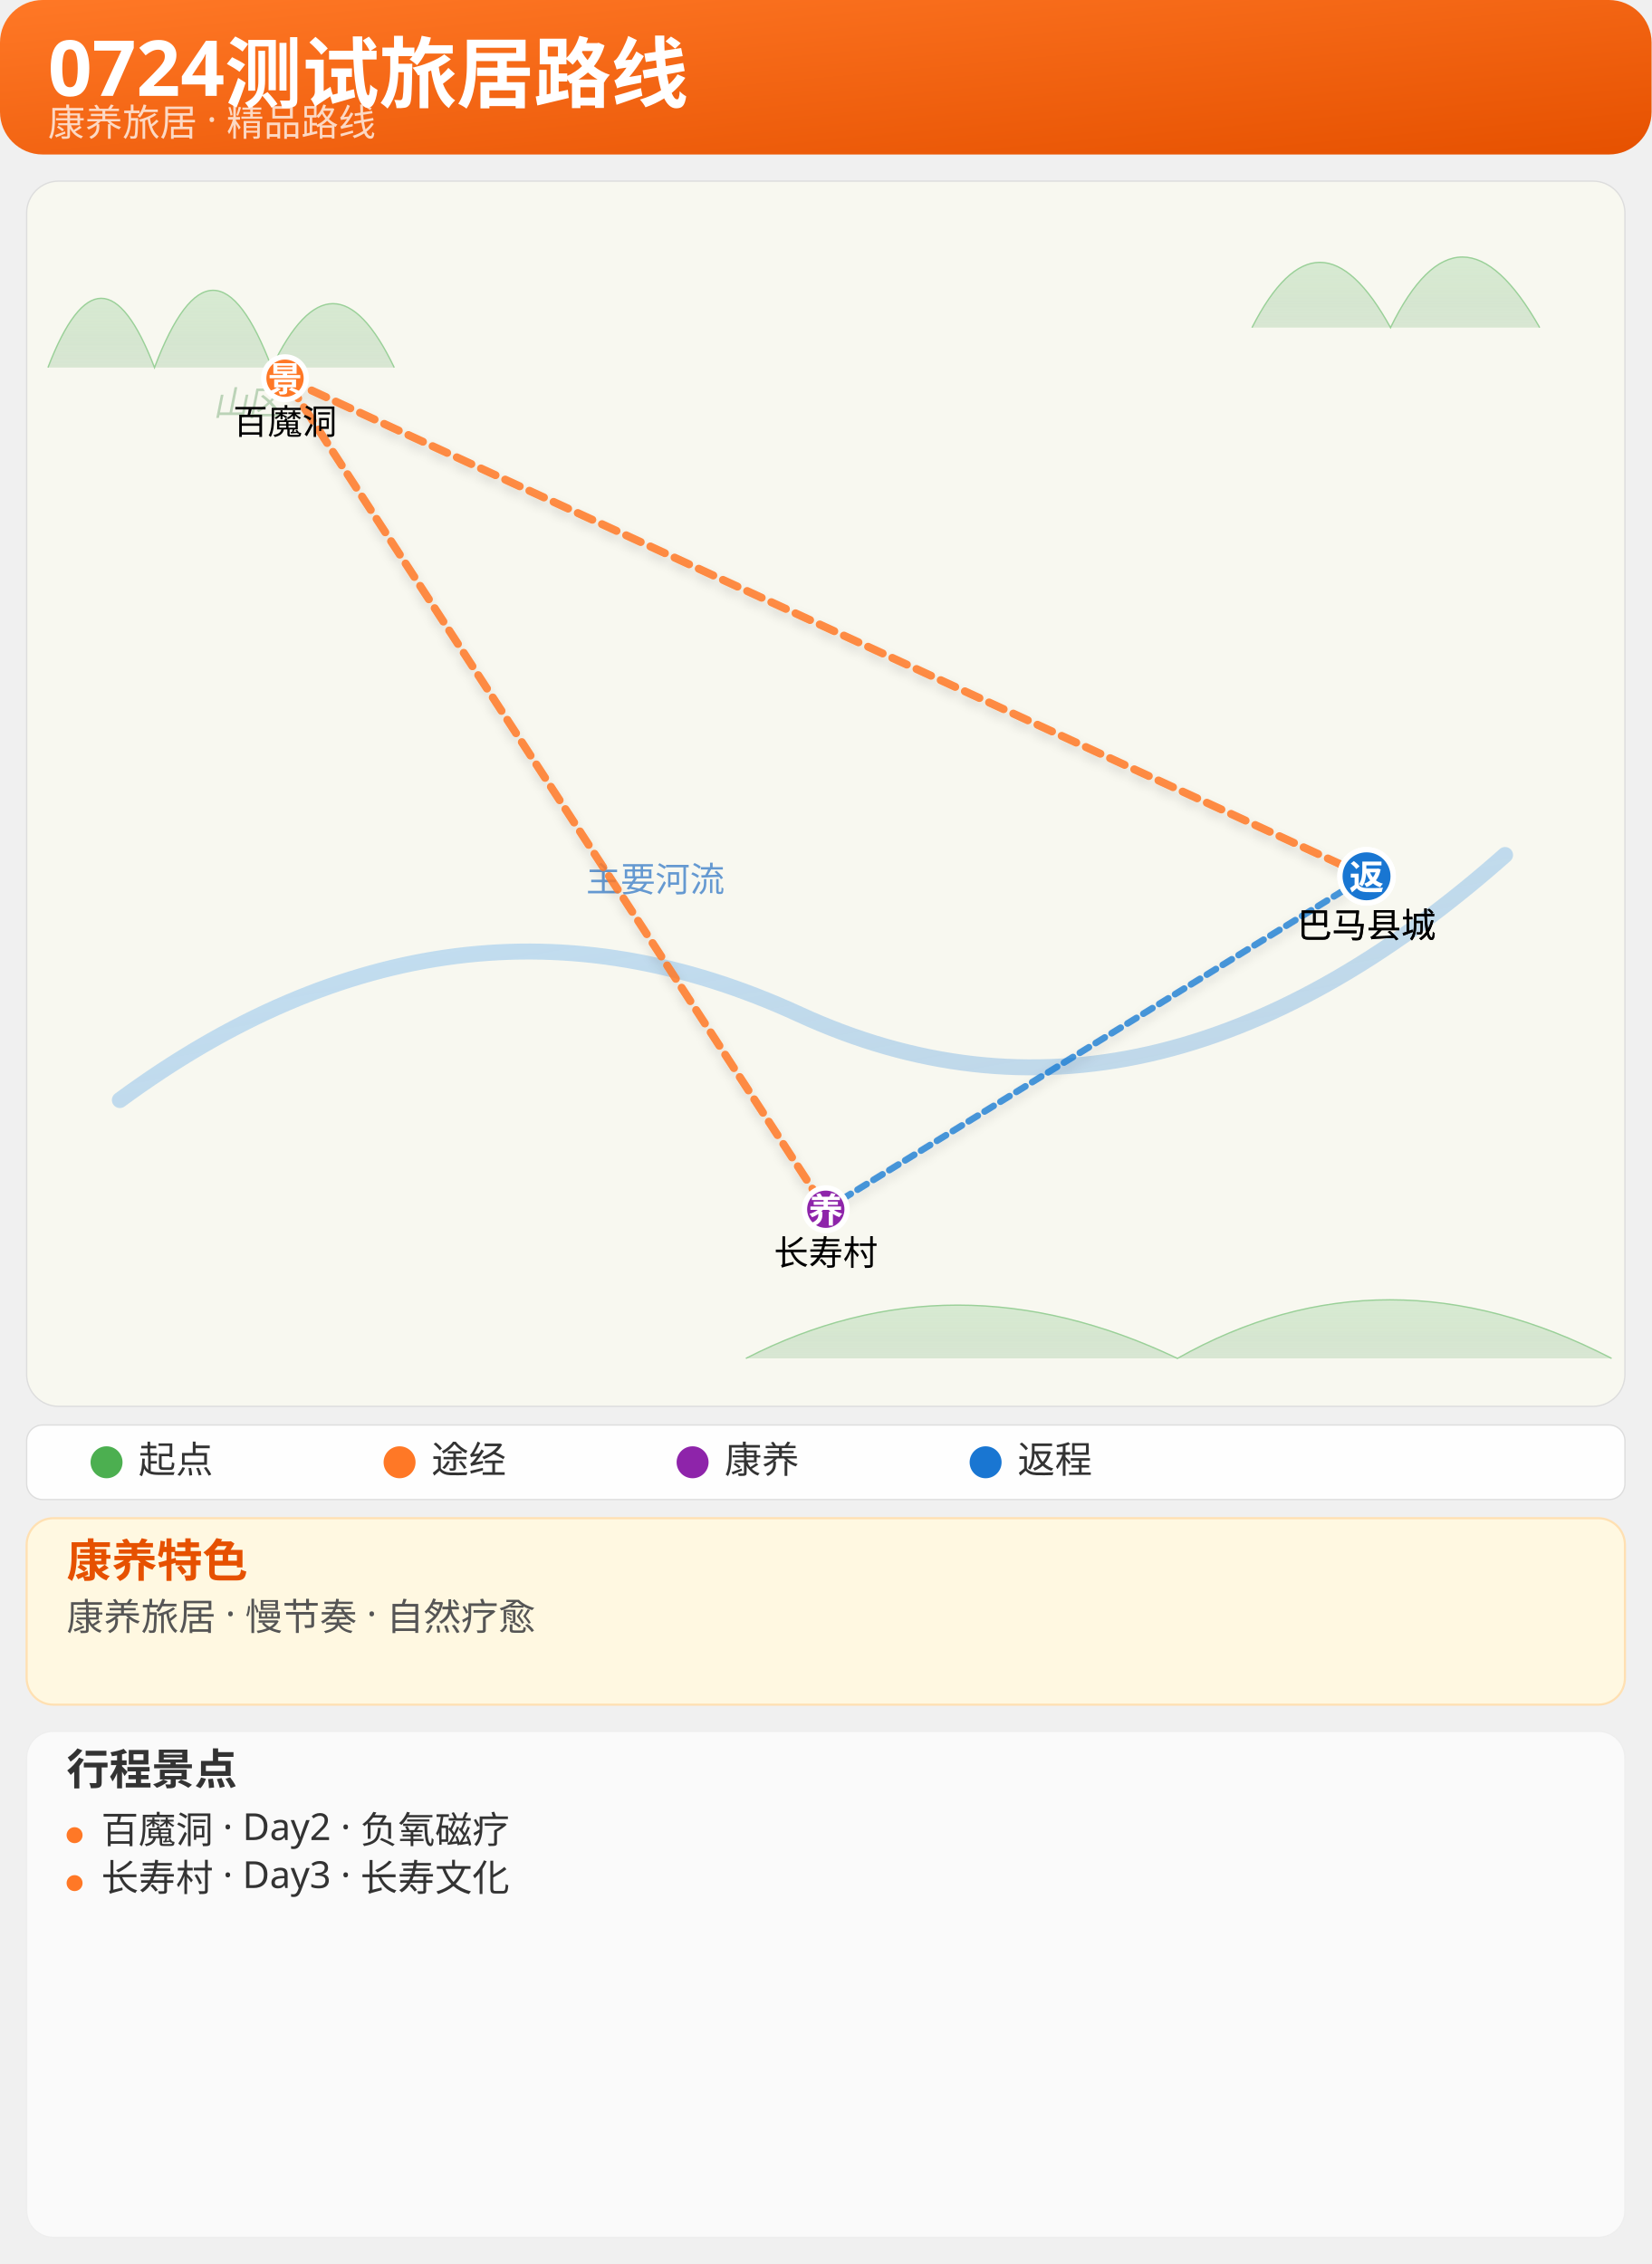
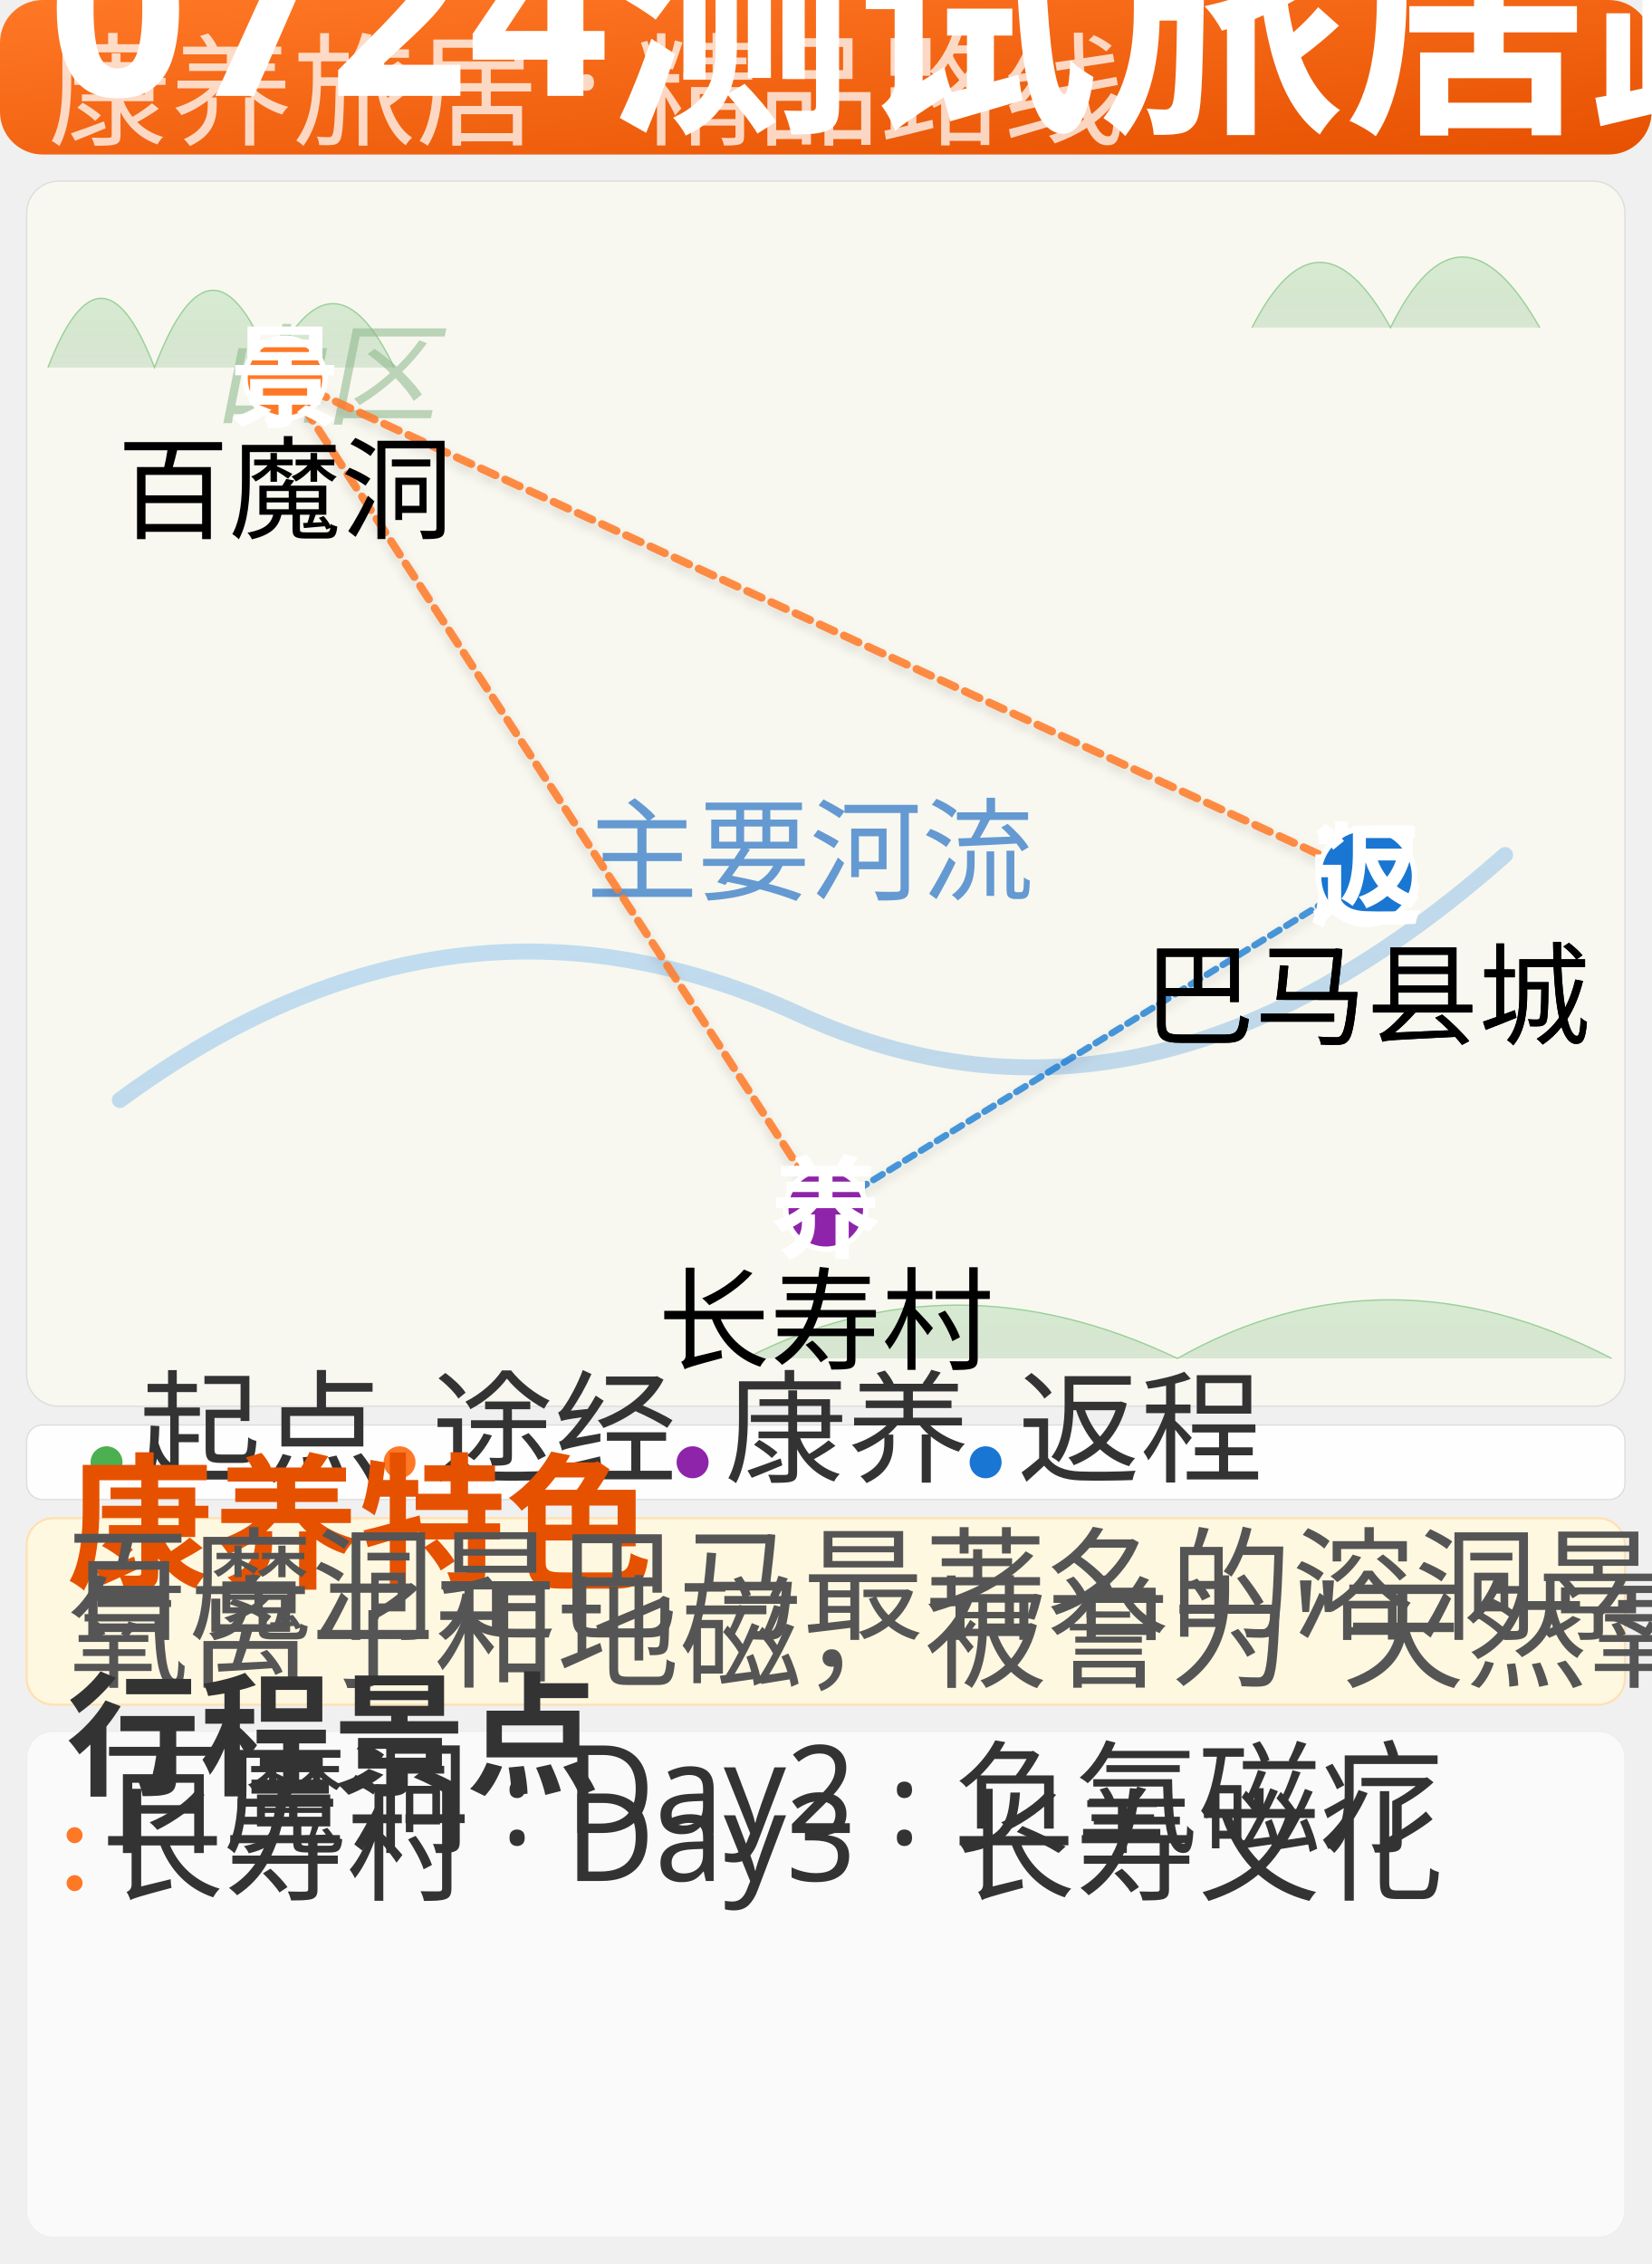
<svg xmlns="http://www.w3.org/2000/svg" viewBox="0 0 620 850" data-route-id="jtd_2070305000000000266" data-version="elder" data-route-name="0724测试旅居路线" data-center-lat="24.1250" data-center-lng="107.1500" style="width:100%;max-width:620px;background:linear-gradient(180deg,#F5F0E8 0%,#E8F4E8 100%);border-radius:16px;font-family:'PingFang SC','Microsoft YaHei',sans-serif">
  <defs>
    <linearGradient id="boundaryGrad" x1="0" y1="0" x2="1" y2="1">
      <stop offset="0%" stop-color="#E8F5E9" stop-opacity="0.95" />
      <stop offset="100%" stop-color="#C8E6C9" stop-opacity="0.8" />
    </linearGradient>
    <linearGradient id="riverGrad" x1="0" y1="0" x2="1" y2="1">
      <stop offset="0%" stop-color="#64B5F6" stop-opacity="0.7" />
      <stop offset="100%" stop-color="#1976D2" stop-opacity="0.5" />
    </linearGradient>
    <linearGradient id="hillGrad" x1="0" y1="0" x2="0" y2="1">
      <stop offset="0%" stop-color="#81C784" stop-opacity="0.5" />
      <stop offset="100%" stop-color="#388E3C" stop-opacity="0.3" />
    </linearGradient>
    <linearGradient id="heroGrad" x1="0" y1="0" x2="1" y2="1">
      <stop offset="0%" stop-color="#FF7826" />
      <stop offset="100%" stop-color="#E65100" />
    </linearGradient>
    <filter id="shadow">
      <feDropShadow dx="0" dy="2" stdDeviation="2" flood-color="#000" flood-opacity="0.15" />
    </filter>
  </defs>
  <rect x="0" y="0" width="620" height="58" rx="16" fill="url(#heroGrad)" />
-   <text x="18" y="36" fill="#fff" font-size="29" font-weight="bold">0724测试旅居路线</text>
-   <text x="18" y="51" fill="rgba(255,255,255,0.75)" font-size="14">康养旅居 · 精品路线</text>
+   <text x="18" y="36" fill="#fff" font-size="92" font-weight="bold">0724测试旅居路线</text>
+   <text x="18" y="51" fill="rgba(255,255,255,0.75)" font-size="46">康养旅居 · 精品路线</text>
  <rect x="10" y="68" width="600" height="460" rx="12" fill="#F8F8F0" stroke="#DDD" stroke-width="0.5" />
  <g class="mountains" opacity="0.55">
    <path d="M18,138 Q38,86 58,138 Q80,80 102,138 Q125,90 148,138" fill="url(#hillGrad)" stroke="#4CAF50" stroke-width="0.5" />
    <path d="M470,123 Q495,74 522,123 Q548,70 578,123" fill="url(#hillGrad)" stroke="#4CAF50" stroke-width="0.5" />
    <path d="M280,510 Q358,470 442,510 Q520,466 605,510" fill="url(#hillGrad)" stroke="#4CAF50" stroke-width="0.5" />
-     <text x="80" y="156" fill="#2E7D32" font-size="13" opacity="0.55" font-style="italic">山区</text>
+     <text x="80" y="156" fill="#2E7D32" font-size="42" opacity="0.55" font-style="italic">山区</text>
  </g>
  <g class="rivers">
    <path d="M45,413 Q170,321 300,380.8 T565,321" fill="none" stroke="url(#riverGrad)" stroke-width="6" stroke-linecap="round" opacity="0.5" />
-     <text x="220" y="334.8" fill="#1565C0" font-size="13" opacity="0.65">主要河流</text>
+     <text x="220" y="334.8" fill="#1565C0" font-size="42" opacity="0.65">主要河流</text>
  </g>
  <g class="route-paths" filter="url(#shadow)">
    <path d="M 513 329 L 107 142 L 310 454" fill="none" stroke="#FF7826" stroke-width="3" stroke-dasharray="6 4" stroke-linecap="round" stroke-linejoin="round" opacity="0.85" />
    <path d="M 310 454 L 513 329" fill="none" stroke="#1976D2" stroke-width="2.5" stroke-dasharray="4 3" stroke-linecap="round" stroke-linejoin="round" opacity="0.75" />
  </g>
  <g class="markers">
    <g class="route-marker" style="cursor:pointer" data-type="arrival" data-day="Day1" data-name="巴马县城" data-plan="抵达" data-lat="24.12" data-lng="107.25" data-spot-desc="抵达" transform="translate(513,329)">
-       <circle r="10" fill="#4CAF50" stroke="#fff" stroke-width="2" />
-       <text text-anchor="middle" dy="5" fill="#fff" font-size="13" font-weight="bold">起</text>
-       <text y="23" text-anchor="middle" font-size="13" fill="#000" font-family="sans-serif">巴马县城</text>
+       <circle class="hit-area" r="32" fill="transparent" pointer-events="all" />
+       <circle r="18" fill="#4CAF50" stroke="#fff" stroke-width="2" />
+       <text text-anchor="middle" dy="15" fill="#fff" font-size="42" font-weight="bold">起</text>
+       <text y="60" text-anchor="middle" font-size="42" fill="#000" font-family="sans-serif">巴马县城</text>
    </g>
-     <g class="route-marker" style="cursor:pointer" data-type="spot" data-day="Day2" data-name="百魔洞" data-plan="负氧磁疗" data-lat="24.15" data-lng="107.05" data-spot-desc="负氧磁疗" transform="translate(107,142)">
-       <circle r="8" fill="#FF7826" stroke="#fff" stroke-width="2" />
-       <text text-anchor="middle" dy="5" fill="#fff" font-size="13" font-weight="bold">景</text>
-       <text y="21" text-anchor="middle" font-size="13" fill="#000" font-family="sans-serif">百魔洞</text>
+     <g class="route-marker" style="cursor:pointer" data-type="spot" data-day="Day2" data-name="百魔洞" data-plan="负氧磁疗" data-lat="24.15" data-lng="107.05" data-spot-desc="百魔洞是巴马最著名的溶洞景点，洞内钟乳石千姿百态，石笋林立，洞厅宏伟壮观。洞内富含负氧离子和地磁，被誉为&quot;天然氧吧&quot;和&quot;磁场养生圣地&quot;，是康养旅居的理想之地。游客可在洞内漫步感受自然的神奇魅力，体验独特的地磁养生效果。" data-spot-img="https://dimg04.c-ctrip.com/images/1mf2h12000be4fpbd5CEC_W_640_0_Q90.jpg?proc=autoorient,https://dynamic-media-cdn.tripadvisor.com/media/photo-o/07/0e/ac/36/baimo-cave.jpg?w=1200&amp;h=-1&amp;s=1,https://img.yijuhome.com.cn/20250928/1988751759041223.jpg" transform="translate(107,142)">
+       <circle class="hit-area" r="29" fill="transparent" pointer-events="all" />
+       <circle r="15" fill="#FF7826" stroke="#fff" stroke-width="2" />
+       <text text-anchor="middle" dy="15" fill="#fff" font-size="42" font-weight="bold">景</text>
+       <text y="57" text-anchor="middle" font-size="42" fill="#000" font-family="sans-serif">百魔洞</text>
    </g>
-     <g class="route-marker" style="cursor:pointer" data-type="wellness" data-day="Day3" data-name="长寿村" data-plan="长寿文化" data-lat="24.1" data-lng="107.15" data-spot-desc="长寿文化" transform="translate(310,454)">
-       <circle r="8" fill="#8E24AA" stroke="#fff" stroke-width="2" />
-       <text text-anchor="middle" dy="5" fill="#fff" font-size="13" font-weight="bold">养</text>
-       <text y="21" text-anchor="middle" font-size="13" fill="#000" font-family="sans-serif">长寿村</text>
+     <g class="route-marker" style="cursor:pointer" data-type="wellness" data-day="Day3" data-name="长寿村" data-plan="长寿文化" data-lat="24.1" data-lng="107.15" data-spot-desc="长寿村即巴盘屯，是世界著名的长寿之乡。村内百岁老人众多，被誉为&quot;世界长寿之乡&quot;的典型代表。这里空气清新，水质优良，地磁强度适中，是养生康居的理想之地。游客可探访百岁老人，了解长寿秘诀，体验原生态的乡村生活。" data-spot-img="https://www.gxlvyouwang.com/uploads/allimg/20250806/1-250P6000045507.jpg,https://static.gxrb.com.cn/image/uploadpic/20250713/34f321dd4e3266715d994b7fd5171f36.png,https://lookaside.fbsbx.com/lookaside/crawler/media/?media_id=100064322606780" transform="translate(310,454)">
+       <circle class="hit-area" r="29" fill="transparent" pointer-events="all" />
+       <circle r="15" fill="#8E24AA" stroke="#fff" stroke-width="2" />
+       <text text-anchor="middle" dy="15" fill="#fff" font-size="42" font-weight="bold">养</text>
+       <text y="57" text-anchor="middle" font-size="42" fill="#000" font-family="sans-serif">长寿村</text>
    </g>
    <g class="route-marker" style="cursor:pointer" data-type="departure" data-day="Day3" data-name="巴马县城" data-plan="返程" data-lat="24.12" data-lng="107.25" data-spot-desc="返程" transform="translate(513,329)">
-       <circle r="10" fill="#1976D2" stroke="#fff" stroke-width="2" />
-       <text text-anchor="middle" dy="5" fill="#fff" font-size="13" font-weight="bold">返</text>
-       <text y="23" text-anchor="middle" font-size="13" fill="#000" font-family="sans-serif">巴马县城</text>
+       <circle class="hit-area" r="32" fill="transparent" pointer-events="all" />
+       <circle r="18" fill="#1976D2" stroke="#fff" stroke-width="2" />
+       <text text-anchor="middle" dy="15" fill="#fff" font-size="42" font-weight="bold">返</text>
+       <text y="60" text-anchor="middle" font-size="42" fill="#000" font-family="sans-serif">巴马县城</text>
    </g>
  </g>
  <g class="legend" transform="translate(10, 535)">
    <rect width="600" height="28" rx="6" fill="rgba(255,255,255,0.92)" stroke="#ddd" stroke-width="0.5" />
    <circle cx="30" cy="14" r="6" fill="#4CAF50" />
-     <text x="42" y="18" font-size="14" fill="#333">起点</text>
+     <text x="42" y="18" font-size="46" fill="#333">起点</text>
    <circle cx="140" cy="14" r="6" fill="#FF7826" />
-     <text x="152" y="18" font-size="14" fill="#333">途经</text>
+     <text x="152" y="18" font-size="46" fill="#333">途经</text>
    <circle cx="250" cy="14" r="6" fill="#8E24AA" />
-     <text x="262" y="18" font-size="14" fill="#333">康养</text>
+     <text x="262" y="18" font-size="46" fill="#333">康养</text>
    <circle cx="360" cy="14" r="6" fill="#1976D2" />
-     <text x="372" y="18" font-size="14" fill="#333">返程</text>
+     <text x="372" y="18" font-size="46" fill="#333">返程</text>
  </g>
  <g class="wellness-info" transform="translate(10, 570)">
    <rect width="600" height="70" rx="10" fill="#FFF8E1" stroke="#FFE0B2" stroke-width="0.8" />
-     <text x="15" y="22" fill="#E65100" font-size="17" font-weight="bold">康养特色</text>
-     <text x="15" y="42" fill="#555" font-size="14">康养旅居 · 慢节奏 · 自然疗愈</text>
+     <text x="15" y="22" fill="#E65100" font-size="55" font-weight="bold">康养特色</text>
+     <text x="15" y="42" fill="#555" font-size="46">百魔洞是巴马最著名的溶洞景点，洞内钟乳石千姿百态，石笋林立，洞厅宏伟壮观。洞内富含负</text>
+     <text x="15" y="60" fill="#555" font-size="46">氧离子和地磁，被誉为"天然氧吧"和"磁场养生圣地"，是康养旅居的理想之地。游客可在洞</text>
  </g>
  <g class="spot-list" transform="translate(10, 650)">
    <rect width="600" height="190" rx="10" fill="#FAFAFA" stroke="#EEE" stroke-width="0.5" />
-     <text x="15" y="20" fill="#333" font-size="16" font-weight="bold">行程景点</text>
-     <g class="spot-item" data-name="百魔洞" data-day="Day2" data-spot-desc="">
+     <text x="15" y="20" fill="#333" font-size="50" font-weight="bold">行程景点</text>
+     <g class="spot-item" data-name="百魔洞" data-day="Day2" data-spot-desc="百魔洞是巴马最著名的溶洞景点，洞内钟乳石千姿百态，石笋林立，洞厅宏伟壮观。洞内富含负氧离子和地磁，被誉为&quot;天然氧吧&quot;和&quot;磁场养生圣地&quot;，是康养旅居的理想之地。游客可在洞内漫步感受自然的神奇魅力，体验独特的地磁养生效果。" data-spot-img="https://dimg04.c-ctrip.com/images/1mf2h12000be4fpbd5CEC_W_640_0_Q90.jpg?proc=autoorient,https://dynamic-media-cdn.tripadvisor.com/media/photo-o/07/0e/ac/36/baimo-cave.jpg?w=1200&amp;h=-1&amp;s=1,https://img.yijuhome.com.cn/20250928/1988751759041223.jpg">
      <circle cx="18" cy="39" r="3" fill="#FF7826" />
-       <text x="28" y="42" fill="#333" font-size="14">百魔洞 · Day2 · 负氧磁疗</text>
+       <text x="28" y="42" fill="#333" font-size="46">百魔洞 · Day2 · 负氧磁疗</text>
    </g>
-     <g class="spot-item" data-name="长寿村" data-day="Day3" data-spot-desc="">
+     <g class="spot-item" data-name="长寿村" data-day="Day3" data-spot-desc="长寿村即巴盘屯，是世界著名的长寿之乡。村内百岁老人众多，被誉为&quot;世界长寿之乡&quot;的典型代表。这里空气清新，水质优良，地磁强度适中，是养生康居的理想之地。游客可探访百岁老人，了解长寿秘诀，体验原生态的乡村生活。" data-spot-img="https://www.gxlvyouwang.com/uploads/allimg/20250806/1-250P6000045507.jpg,https://static.gxrb.com.cn/image/uploadpic/20250713/34f321dd4e3266715d994b7fd5171f36.png,https://lookaside.fbsbx.com/lookaside/crawler/media/?media_id=100064322606780">
      <circle cx="18" cy="57" r="3" fill="#FF7826" />
-       <text x="28" y="60" fill="#333" font-size="14">长寿村 · Day3 · 长寿文化</text>
+       <text x="28" y="60" fill="#333" font-size="46">长寿村 · Day3 · 长寿文化</text>
    </g>
  </g>
</svg>
